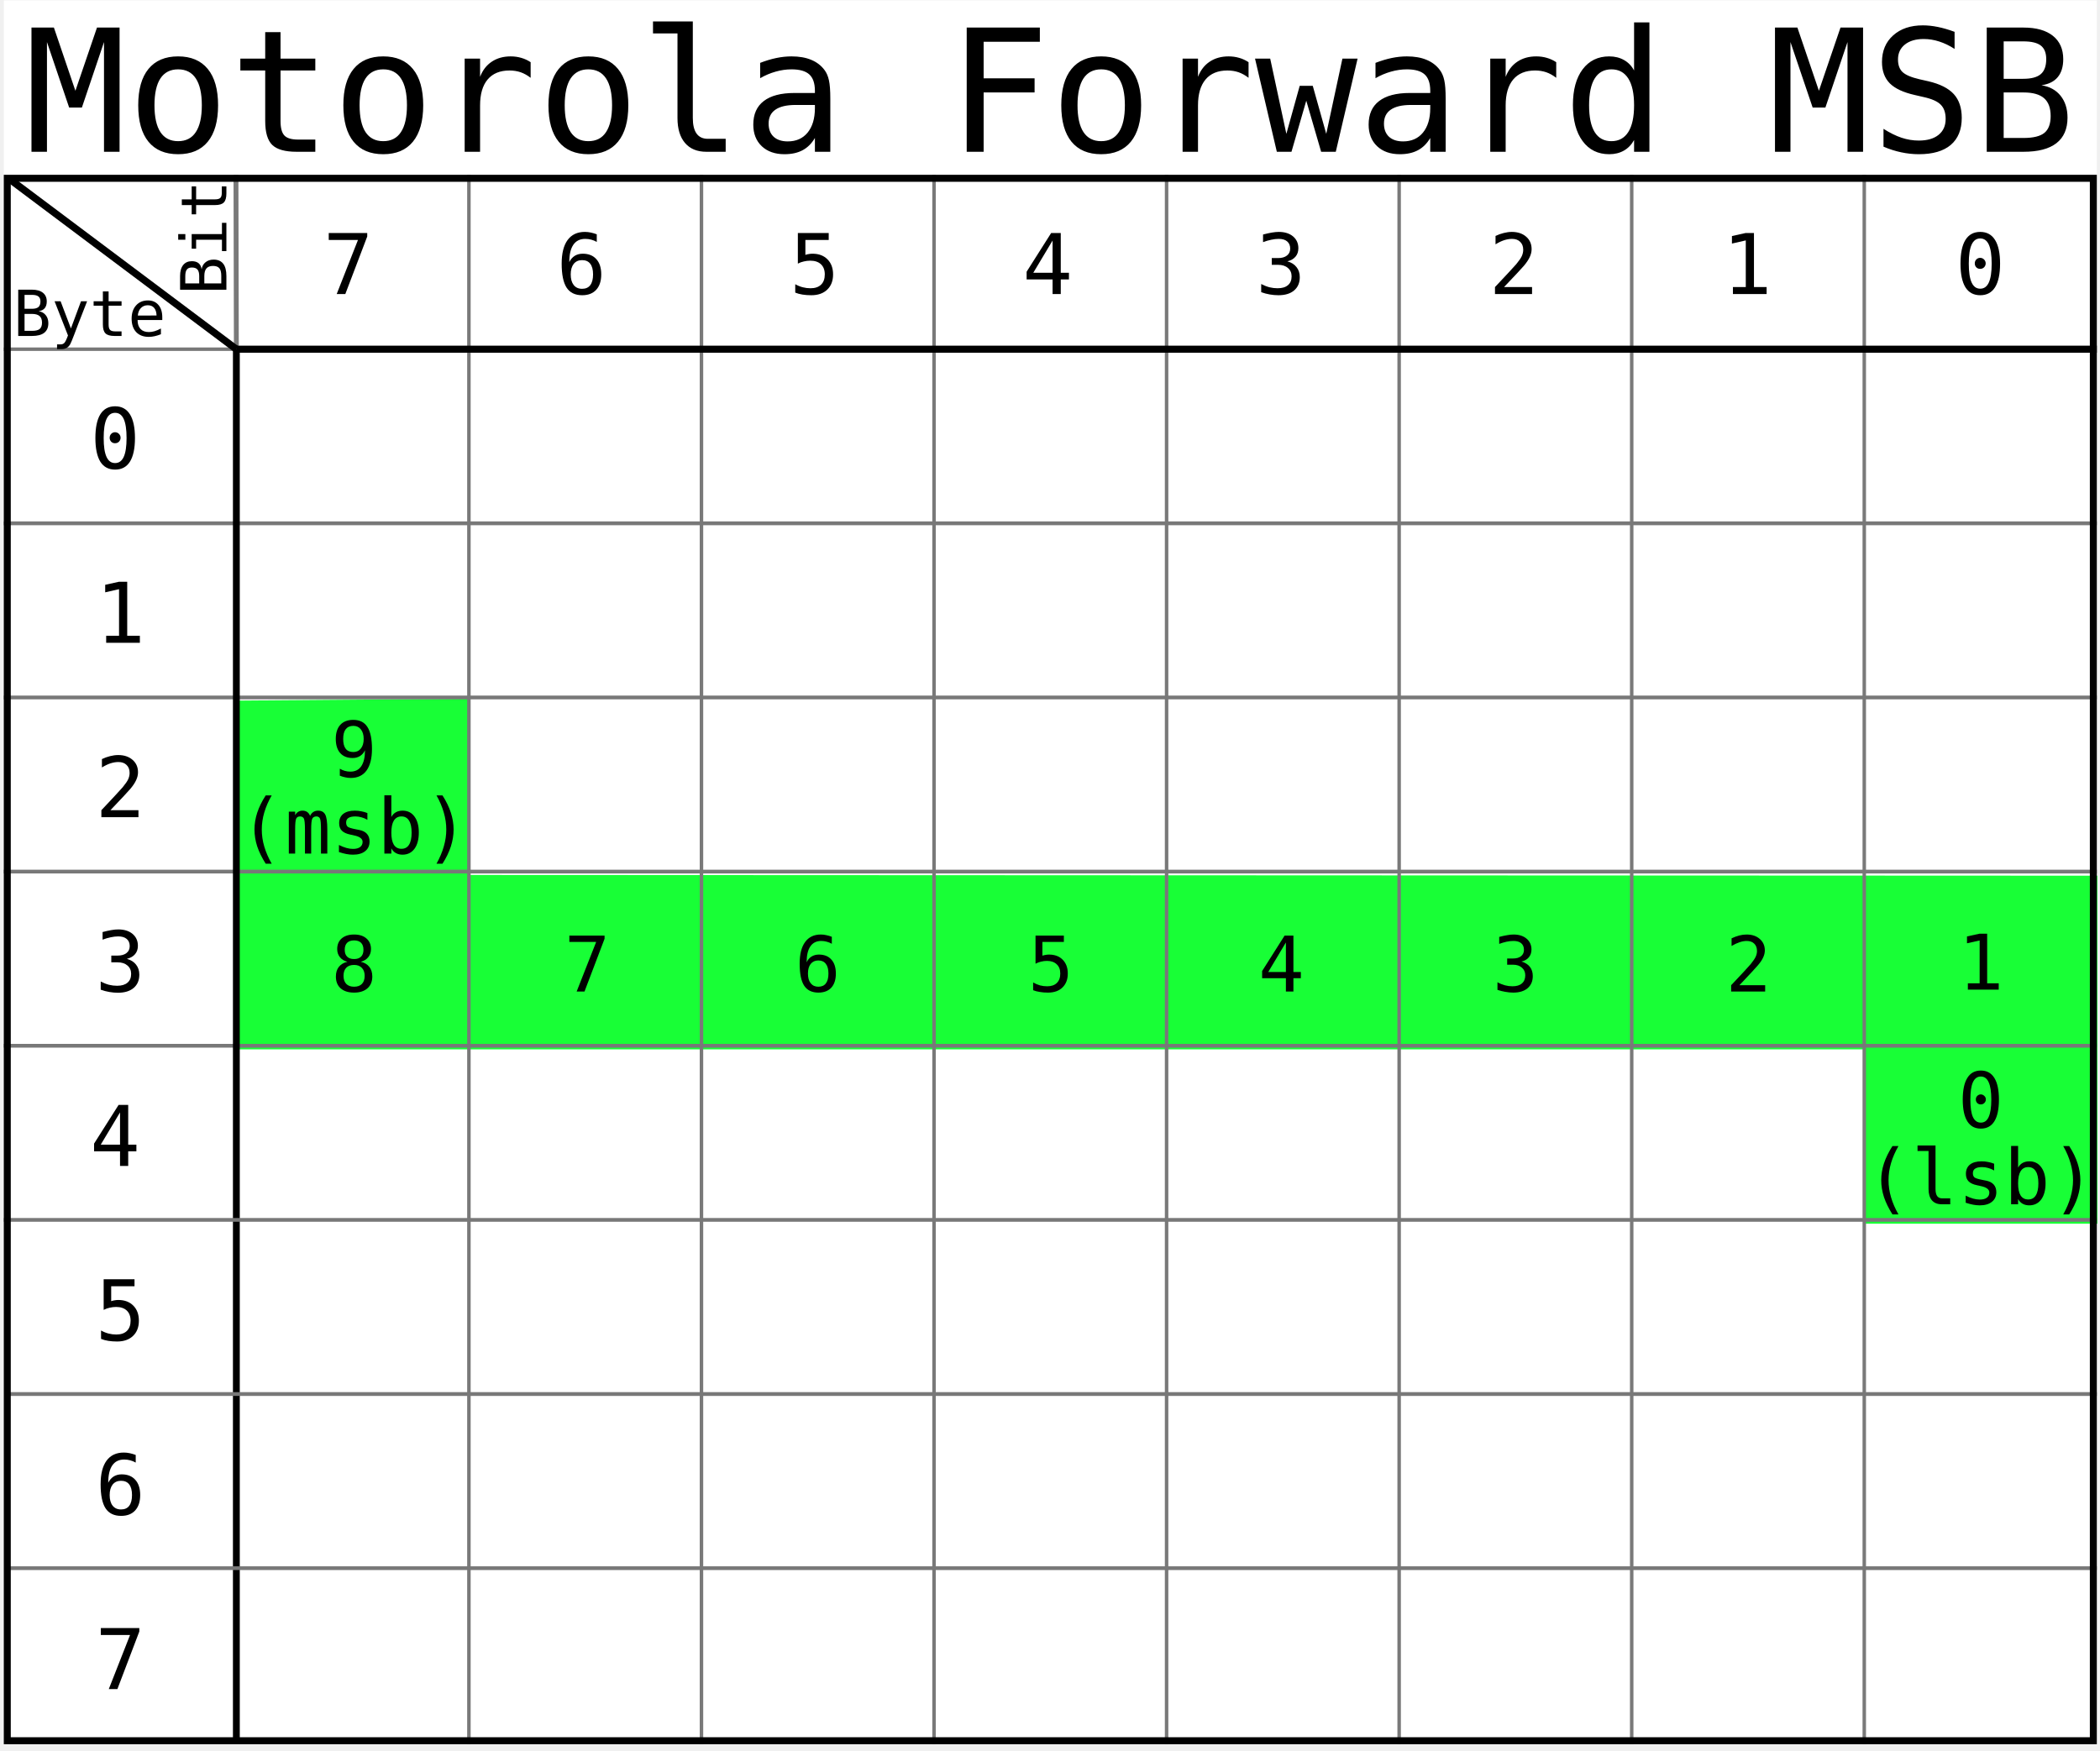
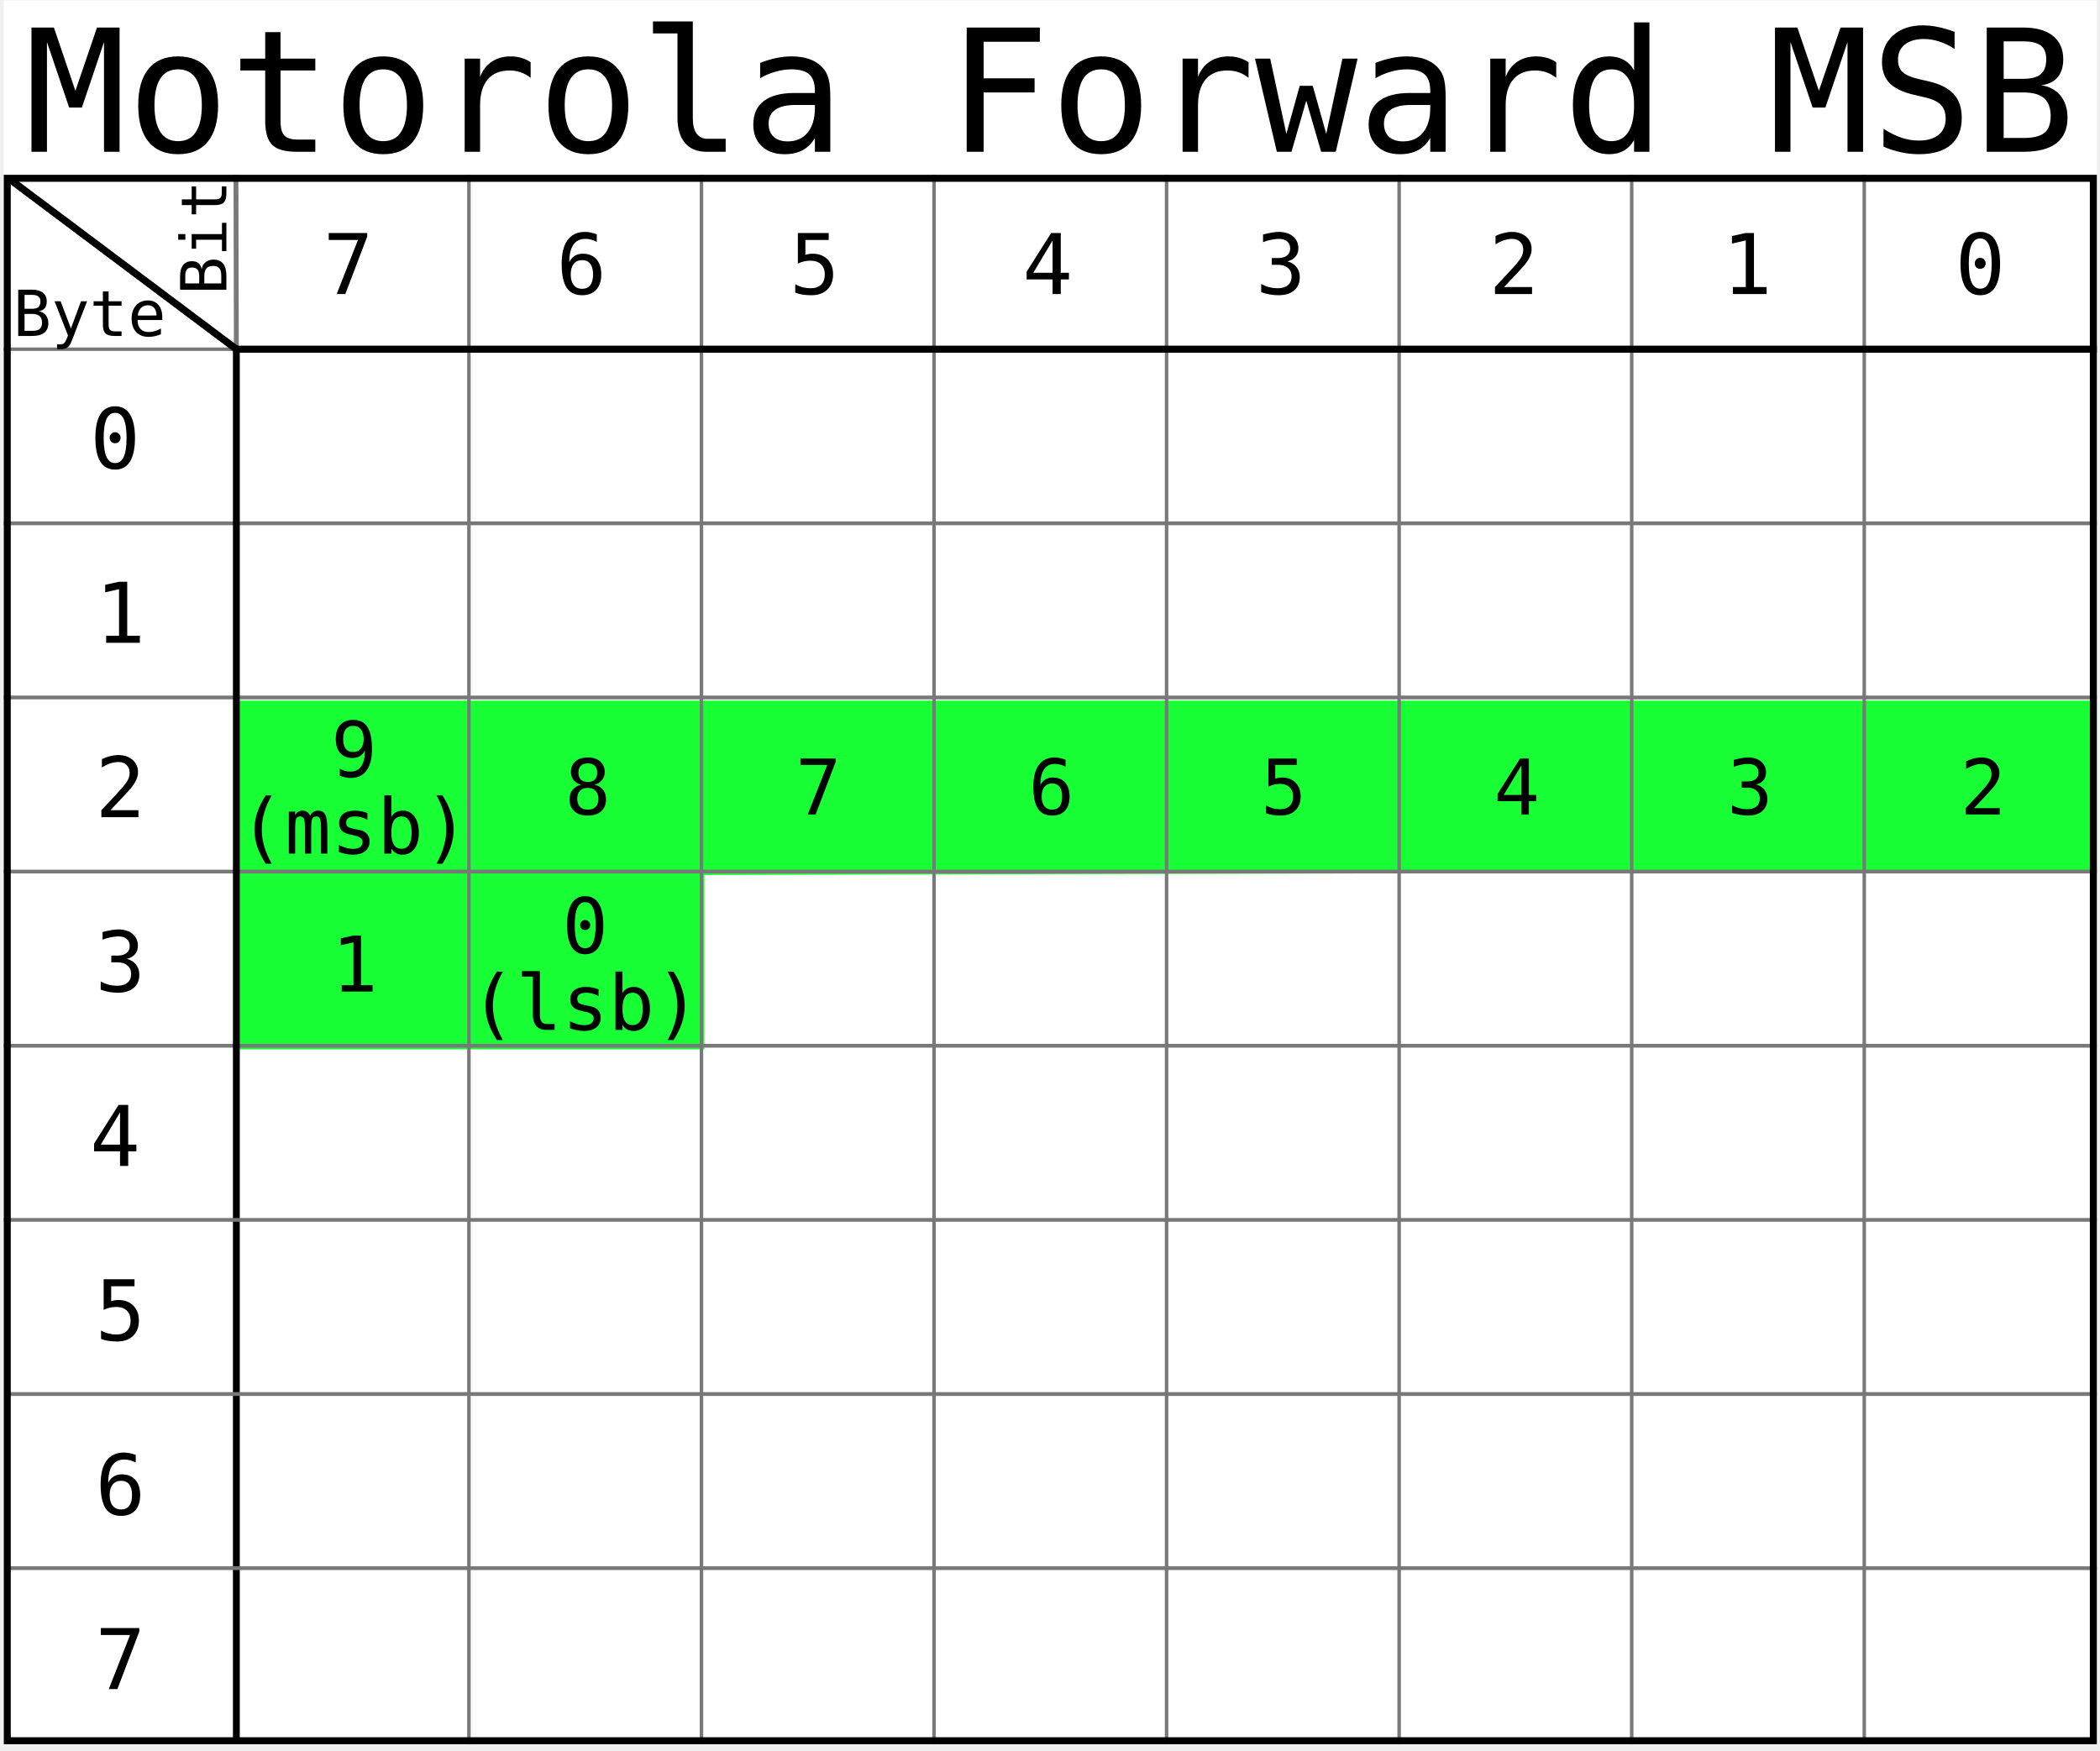
<svg xmlns="http://www.w3.org/2000/svg" width="100%" height="100%" viewBox="0 0 301 251" version="1.1" xml:space="preserve" style="fill-rule:evenodd;clip-rule:evenodd;stroke-linejoin:round;stroke-miterlimit:1.5;">
  <g transform="matrix(1,0,0,1,-317,-272)">
    <g id="Motorola-Forward-MSB" transform="matrix(0.375,0,0,0.416667,317.544,272.06)">
      <rect x="0" y="0" width="800" height="600" style="fill:white;" />
      <clipPath id="_clip1">
        <rect x="0" y="0" width="800" height="600" />
      </clipPath>
      <g clip-path="url(#_clip1)">
        <g transform="matrix(2.66667,0,0,2.4,0.221844,60.9182)">
-           <path d="M33.333,75L66.667,74.726L66.667,100L300,100.104L300,150L266.667,150L266.667,125L33.333,125L33.333,75Z" style="fill:rgb(24,255,54);" />
+           <path d="M33.333,75L299.917,75L299.917,99.515L100.333,100L100.333,125L33.333,125L33.333,75Z" style="fill:rgb(24,255,54);" />
        </g>
        <g id="Gridlines" transform="matrix(1,0,0,0.9,0,60)">
          <g transform="matrix(2.66667,0,0,2.66667,32.2453,4.35207e-14)">
            <path d="M54.575,0L54.575,225" style="fill:none;stroke:rgb(121,121,121);stroke-width:0.5px;" />
          </g>
          <g transform="matrix(2.66667,0,0,2.66667,121.134,8.04607e-14)">
            <path d="M54.575,0L54.575,225" style="fill:none;stroke:rgb(121,121,121);stroke-width:0.5px;" />
          </g>
          <g transform="matrix(2.66667,0,0,2.66667,210.023,6.62498e-14)">
            <path d="M54.575,0L54.575,225" style="fill:none;stroke:rgb(121,121,121);stroke-width:0.5px;" />
          </g>
          <g transform="matrix(2.66667,0,0,2.66667,298.912,8.79297e-14)">
            <path d="M54.575,0L54.575,225" style="fill:none;stroke:rgb(121,121,121);stroke-width:0.5px;" />
          </g>
          <g transform="matrix(2.66667,0,0,2.66667,387.801,2.39808e-13)">
            <path d="M54.575,0L54.575,225" style="fill:none;stroke:rgb(121,121,121);stroke-width:0.5px;" />
          </g>
          <g transform="matrix(2.66667,0,0,2.66667,476.69,2.25153e-13)">
            <path d="M54.575,0L54.575,225" style="fill:none;stroke:rgb(121,121,121);stroke-width:0.5px;" />
          </g>
          <g transform="matrix(2.64951,0,0,2.66667,566.515,-4.96517e-16)">
            <path d="M54.575,0L54.575,225" style="fill:none;stroke:rgb(121,121,121);stroke-width:0.5px;" />
          </g>
          <g transform="matrix(2.66667,-5.51023e-05,-6.1661e-06,0.295637,-56.7933,0.00300719)">
            <path d="M54.575,0L54.631,225.502" style="fill:none;stroke:rgb(121,121,121);stroke-width:0.7px;" />
          </g>
          <g transform="matrix(2.66667,0,0,2.66667,0,0)">
            <path d="M33.333,25L0,25" style="fill:none;stroke:rgb(120,120,120);stroke-width:0.5px;" />
          </g>
          <g transform="matrix(24.0004,0,0,24.0004,1.51582e-13,-466.767)">
            <path d="M33.333,25L0,25" style="fill:none;stroke:rgb(120,120,120);stroke-width:0.06px;" />
          </g>
          <g transform="matrix(24.0004,0,0,24.0004,1.51582e-13,-400.192)">
            <path d="M33.333,25L0,25" style="fill:none;stroke:rgb(120,120,120);stroke-width:0.06px;" />
          </g>
          <g transform="matrix(24.0004,0,0,24.0004,1.51582e-13,-267.041)">
            <path d="M33.333,25L0,25" style="fill:none;stroke:rgb(120,120,120);stroke-width:0.06px;" />
          </g>
          <g transform="matrix(24.0004,0,0,24.0004,-8.54872e-14,-333.616)">
            <path d="M33.333,25L0,25" style="fill:none;stroke:rgb(120,120,120);stroke-width:0.06px;" />
          </g>
          <g transform="matrix(2.66667,0,0,2.75281,14.5912,-20.112)">
            <path d="M27.862,31.524L27.862,225" style="fill:none;stroke:black;stroke-width:0.98px;" />
          </g>
          <g transform="matrix(2.61305,0,0,2.66667,16.0851,18.4406)">
            <path d="M27.862,18.085L300,18.085" style="fill:none;stroke:black;stroke-width:1.01px;" />
          </g>
          <g transform="matrix(2.61178,-0.0411667,-0.0411667,2.63579,2.8588,2.1441)">
            <path d="M33.333,25L0,0" style="fill:none;stroke:black;stroke-width:1.03px;" />
          </g>
          <g transform="matrix(24.0004,0,0,24.0004,0.221844,-67.3142)">
            <path d="M33.333,25L0,25" style="fill:none;stroke:rgb(120,120,120);stroke-width:0.06px;" />
          </g>
          <g transform="matrix(24.0004,0,0,24.0004,1.51582e-13,-200.465)">
            <path d="M33.333,25L0,25" style="fill:none;stroke:rgb(120,120,120);stroke-width:0.06px;" />
          </g>
          <g transform="matrix(24.0004,0,0,24.0004,0.221844,-133.89)">
            <path d="M33.333,25L0,25" style="fill:none;stroke:rgb(120,120,120);stroke-width:0.06px;" />
          </g>
        </g>
        <g transform="matrix(7.77156e-16,-1.65788,1.84209,1.22125e-15,62.0562,118.278)">
          <text x="10.24px" y="12.5px" style="font-family:'BitstreamVeraSansMono-Roman', 'Bitstream Vera Sans Mono', monospace;font-size:13.177px;">Bit</text>
        </g>
        <g transform="matrix(1.84209,0,-7.77156e-16,1.65788,-15.3029,94.7324)">
          <text x="10.24px" y="12.5px" style="font-family:'BitstreamVeraSansMono-Roman', 'Bitstream Vera Sans Mono', monospace;font-size:13.177px;">Byte</text>
        </g>
        <g id="Byte-Numbers" transform="matrix(1,0,0,0.5,0,60)">
          <g transform="matrix(2.66667,0,0,4.8,-90.8855,120)">
            <text x="46.429px" y="17.091px" style="font-family:'BitstreamVeraSansMono-Roman', 'Bitstream Vera Sans Mono', monospace;font-size:12px;">0</text>
          </g>
          <g transform="matrix(2.66667,0,0,4.8,-88.8889,240)">
            <text x="46.429px" y="17.091px" style="font-family:'BitstreamVeraSansMono-Roman', 'Bitstream Vera Sans Mono', monospace;font-size:12px;">1</text>
          </g>
          <g transform="matrix(2.66667,0,0,4.8,-88.8889,360)">
            <text x="46.429px" y="17.091px" style="font-family:'BitstreamVeraSansMono-Roman', 'Bitstream Vera Sans Mono', monospace;font-size:12px;">2</text>
          </g>
          <g transform="matrix(2.66667,0,0,4.8,-88.8889,480)">
            <text x="46.429px" y="17.091px" style="font-family:'BitstreamVeraSansMono-Roman', 'Bitstream Vera Sans Mono', monospace;font-size:12px;">3</text>
          </g>
          <g transform="matrix(2.66667,0,0,4.8,-90.8855,600)">
            <text x="46.429px" y="17.091px" style="font-family:'BitstreamVeraSansMono-Roman', 'Bitstream Vera Sans Mono', monospace;font-size:12px;">4</text>
          </g>
          <g transform="matrix(2.66667,0,0,4.8,-88.8889,720)">
            <text x="46.429px" y="17.091px" style="font-family:'BitstreamVeraSansMono-Roman', 'Bitstream Vera Sans Mono', monospace;font-size:12px;">5</text>
          </g>
          <g transform="matrix(2.66667,0,0,4.8,-88.8889,840)">
            <text x="46.429px" y="17.091px" style="font-family:'BitstreamVeraSansMono-Roman', 'Bitstream Vera Sans Mono', monospace;font-size:12px;">6</text>
          </g>
          <g transform="matrix(2.66667,0,0,4.8,-88.8889,960)">
            <text x="46.429px" y="17.091px" style="font-family:'BitstreamVeraSansMono-Roman', 'Bitstream Vera Sans Mono', monospace;font-size:12px;">7</text>
          </g>
        </g>
        <g id="Bit-Numbers" transform="matrix(1,0,0,0.5,0,60)">
          <g transform="matrix(2.66667,0,0,4.8,622,0)">
            <text x="46.429px" y="17.091px" style="font-family:'BitstreamVeraSansMono-Roman', 'Bitstream Vera Sans Mono', monospace;font-size:12px;">0</text>
          </g>
          <g transform="matrix(2.66667,0,0,4.8,532.89,0)">
            <text x="46.429px" y="17.091px" style="font-family:'BitstreamVeraSansMono-Roman', 'Bitstream Vera Sans Mono', monospace;font-size:12px;">1</text>
          </g>
          <g transform="matrix(2.66667,0,0,4.8,443.779,0)">
            <text x="46.429px" y="17.091px" style="font-family:'BitstreamVeraSansMono-Roman', 'Bitstream Vera Sans Mono', monospace;font-size:12px;">2</text>
          </g>
          <g transform="matrix(2.66667,0,0,4.8,354.668,0)">
            <text x="46.429px" y="17.091px" style="font-family:'BitstreamVeraSansMono-Roman', 'Bitstream Vera Sans Mono', monospace;font-size:12px;">3</text>
          </g>
          <g transform="matrix(2.66667,0,0,4.8,265.557,0)">
            <text x="46.429px" y="17.091px" style="font-family:'BitstreamVeraSansMono-Roman', 'Bitstream Vera Sans Mono', monospace;font-size:12px;">4</text>
          </g>
          <g transform="matrix(2.66667,0,0,4.8,176.447,0)">
            <text x="46.429px" y="17.091px" style="font-family:'BitstreamVeraSansMono-Roman', 'Bitstream Vera Sans Mono', monospace;font-size:12px;">5</text>
          </g>
          <g transform="matrix(2.66667,0,0,4.8,87.336,0)">
            <text x="46.429px" y="17.091px" style="font-family:'BitstreamVeraSansMono-Roman', 'Bitstream Vera Sans Mono', monospace;font-size:12px;">6</text>
          </g>
          <g transform="matrix(2.66667,0,0,4.8,-1.77475,0)">
            <text x="46.429px" y="17.091px" style="font-family:'BitstreamVeraSansMono-Roman', 'Bitstream Vera Sans Mono', monospace;font-size:12px;">7</text>
          </g>
        </g>
        <g transform="matrix(2.66003,0,0,4.32,1.99163,-48)">
          <path d="M300,25L-0.749,25L-0.749,150L300,150L300,25ZM298.998,25.556L298.998,149.444C280.723,149.444 18.528,149.444 0.254,149.444C0.254,140.805 0.254,34.194 0.254,25.556L298.998,25.556Z" />
        </g>
        <g transform="matrix(1.86556,0,0,1.67901,-12.9787,10.1018)">
          <text x="11.161px" y="25px" style="font-family:'BitstreamVeraSansMono-Roman', 'Bitstream Vera Sans Mono', monospace;font-size:34.901px;">Motorola Forward MSB</text>
        </g>
        <g transform="matrix(2.66667,0,0,2.4,0.443689,240.262)">
          <text x="46.73px" y="11.208px" style="font-family:'BitstreamVeraSansMono-Roman', 'Bitstream Vera Sans Mono', monospace;font-size:11px;">9</text>
          <text x="33.485px" y="22.208px" style="font-family:'BitstreamVeraSansMono-Roman', 'Bitstream Vera Sans Mono', monospace;font-size:11px;">(msb)</text>
        </g>
-         <g transform="matrix(2.66667,0,0,2.4,622.222,300.262)">
+         <g transform="matrix(2.66667,0,0,2.4,0.665533,300.918)">
          <text x="46.73px" y="16.708px" style="font-family:'BitstreamVeraSansMono-Roman', 'Bitstream Vera Sans Mono', monospace;font-size:11px;">1</text>
        </g>
-         <g transform="matrix(2.66667,0,0,2.4,533.451,300.918)">
+         <g transform="matrix(2.66667,0,0,2.4,623.11,240)">
          <text x="46.73px" y="16.708px" style="font-family:'BitstreamVeraSansMono-Roman', 'Bitstream Vera Sans Mono', monospace;font-size:11px;">2</text>
        </g>
-         <g transform="matrix(2.66667,0,0,2.4,444.34,300.918)">
+         <g transform="matrix(2.66667,0,0,2.4,533.999,240)">
          <text x="46.73px" y="16.708px" style="font-family:'BitstreamVeraSansMono-Roman', 'Bitstream Vera Sans Mono', monospace;font-size:11px;">3</text>
        </g>
-         <g transform="matrix(2.66667,0,0,2.4,354.89,300.918)">
+         <g transform="matrix(2.66667,0,0,2.4,444.888,240)">
          <text x="46.73px" y="16.708px" style="font-family:'BitstreamVeraSansMono-Roman', 'Bitstream Vera Sans Mono', monospace;font-size:11px;">4</text>
        </g>
-         <g transform="matrix(2.66667,0,0,2.4,266.778,300.918)">
+         <g transform="matrix(2.66667,0,0,2.4,355.777,240)">
          <text x="46.73px" y="16.708px" style="font-family:'BitstreamVeraSansMono-Roman', 'Bitstream Vera Sans Mono', monospace;font-size:11px;">5</text>
        </g>
-         <g transform="matrix(2.66667,0,0,2.4,177.667,300.918)">
+         <g transform="matrix(2.66667,0,0,2.4,266.999,240)">
          <text x="46.73px" y="16.708px" style="font-family:'BitstreamVeraSansMono-Roman', 'Bitstream Vera Sans Mono', monospace;font-size:11px;">6</text>
        </g>
-         <g transform="matrix(2.66667,0,0,2.4,89.5544,300.918)">
+         <g transform="matrix(2.66667,0,0,2.4,177.889,240)">
          <text x="46.73px" y="16.708px" style="font-family:'BitstreamVeraSansMono-Roman', 'Bitstream Vera Sans Mono', monospace;font-size:11px;">7</text>
        </g>
-         <g transform="matrix(2.66667,0,0,2.4,0.443689,300.918)">
+         <g transform="matrix(2.66667,0,0,2.4,89.7763,240)">
          <text x="46.73px" y="16.708px" style="font-family:'BitstreamVeraSansMono-Roman', 'Bitstream Vera Sans Mono', monospace;font-size:11px;">8</text>
        </g>
-         <g transform="matrix(2.66667,0,0,2.4,622.222,360.918)">
+         <g transform="matrix(2.66667,0,0,2.4,88.778,300.918)">
          <text x="46.73px" y="11.208px" style="font-family:'BitstreamVeraSansMono-Roman', 'Bitstream Vera Sans Mono', monospace;font-size:11px;">0</text>
          <text x="33.485px" y="22.208px" style="font-family:'BitstreamVeraSansMono-Roman', 'Bitstream Vera Sans Mono', monospace;font-size:11px;">(lsb)</text>
        </g>
      </g>
    </g>
  </g>
</svg>
